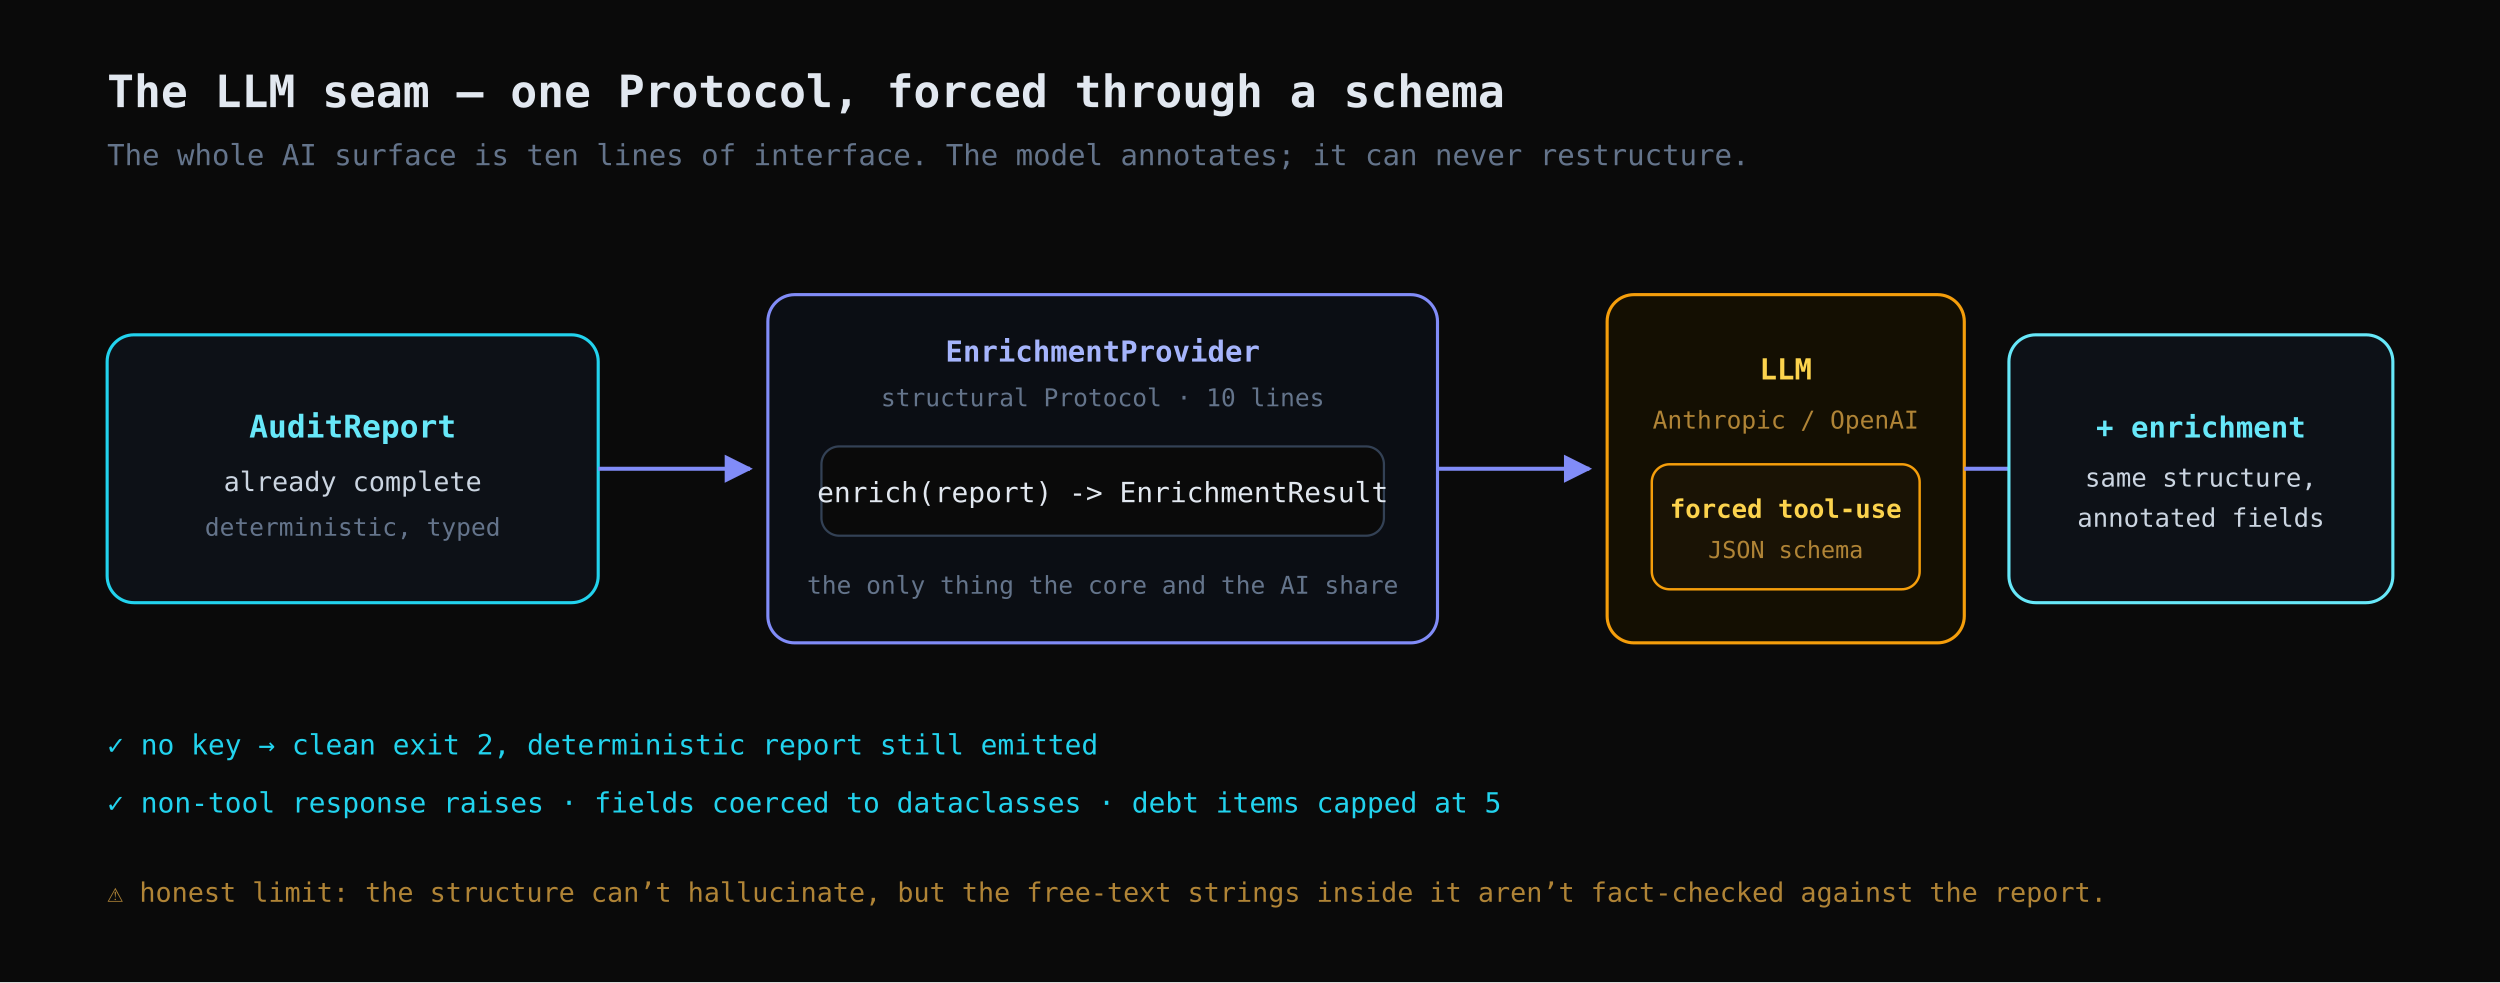
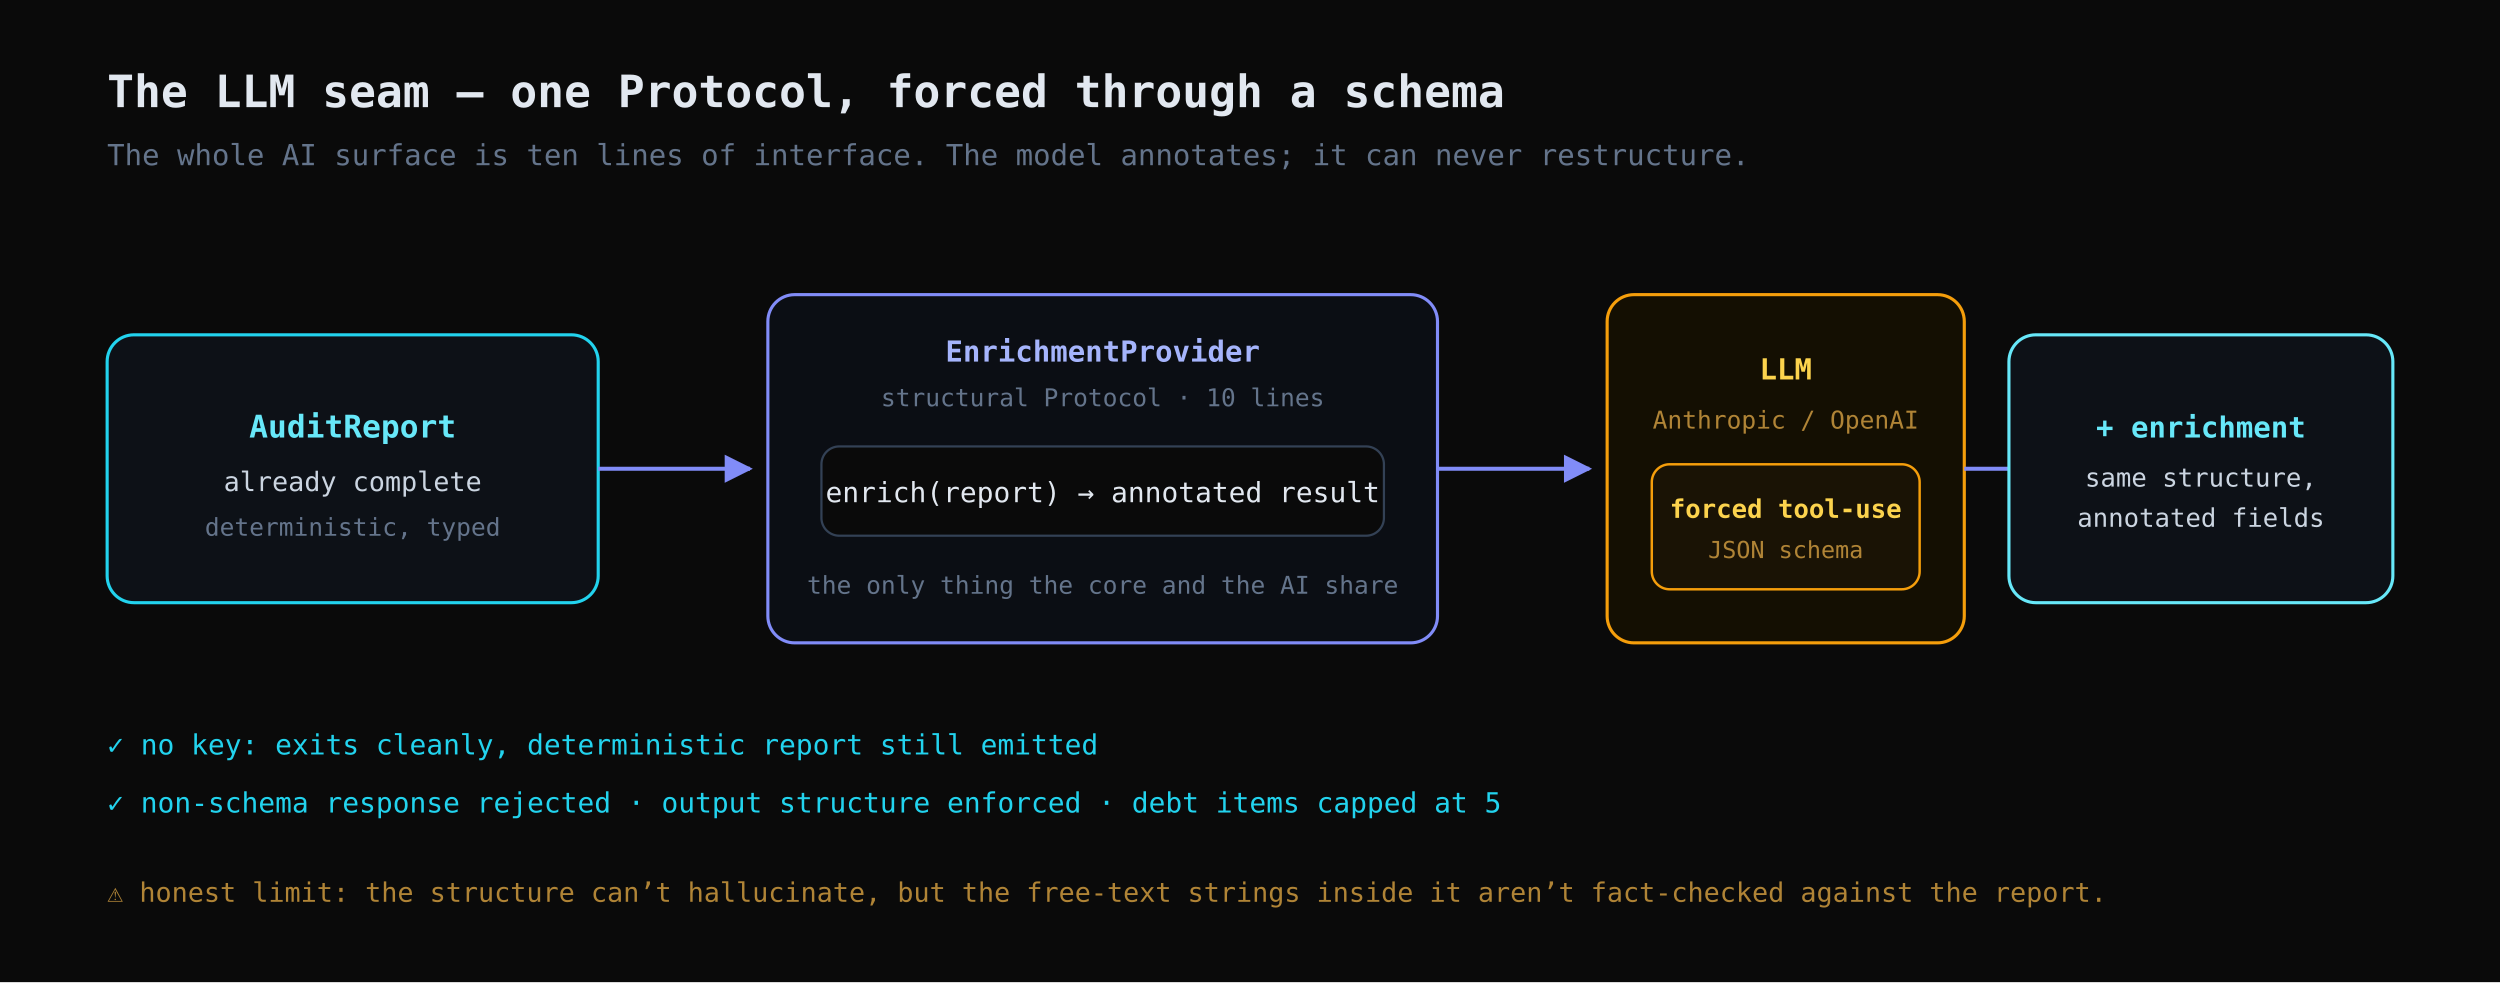
<svg xmlns="http://www.w3.org/2000/svg" width="1120" height="440" viewBox="0 0 1120 440" font-family="ui-monospace, SFMono-Regular, Menlo, monospace">
  <defs>
    <marker id="es-ar" viewBox="0 0 10 10" refX="9" refY="5" markerWidth="7" markerHeight="7" orient="auto-start-reverse">
      <path d="M0 0 L10 5 L0 10 z" fill="#818cf8" />
    </marker>
  </defs>
  <rect width="1120" height="440" fill="#0a0a0a" />
  <text x="48" y="48" fill="#e2e8f0" font-size="20" font-weight="700">The LLM seam — one Protocol, forced through a schema</text>
  <text x="48" y="74" fill="#64748b" font-size="13">The whole AI surface is ten lines of interface. The model annotates; it can never restructure.</text>
  <rect x="48" y="150" width="220" height="120" rx="12" fill="#0d1117" stroke="#22d3ee" stroke-width="1.4" />
  <text x="158" y="196" text-anchor="middle" fill="#67e8f9" font-size="14" font-weight="700">AuditReport</text>
  <text x="158" y="220" text-anchor="middle" fill="#cbd5e1" font-size="12">already complete</text>
  <text x="158" y="240" text-anchor="middle" fill="#64748b" font-size="11">deterministic, typed</text>
  <path d="M268 210 H336" fill="none" stroke="#818cf8" stroke-width="1.8" marker-end="url(#es-ar)" />
  <rect x="344" y="132" width="300" height="156" rx="12" fill="#0b0e14" stroke="#818cf8" stroke-width="1.4" />
  <text x="494" y="162" text-anchor="middle" fill="#a5b4fc" font-size="13" font-weight="700">EnrichmentProvider</text>
  <text x="494" y="182" text-anchor="middle" fill="#64748b" font-size="11">structural Protocol · 10 lines</text>
  <rect x="368" y="200" width="252" height="40" rx="8" fill="#0a0a0a" stroke="#334155" stroke-width="1" />
-   <text x="494" y="225" text-anchor="middle" fill="#e2e8f0" font-size="12.5">enrich(report) -&gt; EnrichmentResult</text>
+   <text x="494" y="225" text-anchor="middle" fill="#e2e8f0" font-size="12.5">enrich(report) → annotated result</text>
  <text x="494" y="266" text-anchor="middle" fill="#64748b" font-size="11">the only thing the core and the AI share</text>
  <path d="M644 210 H712" fill="none" stroke="#818cf8" stroke-width="1.8" marker-end="url(#es-ar)" />
  <rect x="720" y="132" width="160" height="156" rx="12" fill="#140f02" stroke="#f59e0b" stroke-width="1.4" />
  <text x="800" y="170" text-anchor="middle" fill="#fcd34d" font-size="13" font-weight="700">LLM</text>
  <text x="800" y="192" text-anchor="middle" fill="#b08436" font-size="11">Anthropic / OpenAI</text>
  <rect x="740" y="208" width="120" height="56" rx="8" fill="#1a1305" stroke="#f59e0b" stroke-width="1.1" />
  <text x="800" y="232" text-anchor="middle" fill="#fcd34d" font-size="11.5" font-weight="700">forced tool-use</text>
  <text x="800" y="250" text-anchor="middle" fill="#b08436" font-size="10.5">JSON schema</text>
  <path d="M880 210 H948" fill="none" stroke="#818cf8" stroke-width="1.8" marker-end="url(#es-ar)" />
  <rect x="900" y="150" width="172" height="120" rx="12" fill="#0d1117" stroke="#67e8f9" stroke-width="1.4" />
  <text x="986" y="196" text-anchor="middle" fill="#67e8f9" font-size="13" font-weight="700">+ enrichment</text>
  <text x="986" y="218" text-anchor="middle" fill="#cbd5e1" font-size="11.5">same structure,</text>
  <text x="986" y="236" text-anchor="middle" fill="#cbd5e1" font-size="11.5">annotated fields</text>
  <g font-size="12.5">
-     <text x="48" y="338" fill="#22d3ee">✓ no key → clean exit 2, deterministic report still emitted</text>
-     <text x="48" y="364" fill="#22d3ee">✓ non-tool response raises · fields coerced to dataclasses · debt items capped at 5</text>
+     <text x="48" y="338" fill="#22d3ee">✓ no key: exits cleanly, deterministic report still emitted</text>
+     <text x="48" y="364" fill="#22d3ee">✓ non-schema response rejected · output structure enforced · debt items capped at 5</text>
  </g>
  <text x="48" y="404" fill="#b08436" font-size="12">⚠ honest limit: the structure can’t hallucinate, but the free-text strings inside it aren’t fact-checked against the report.</text>
</svg>
